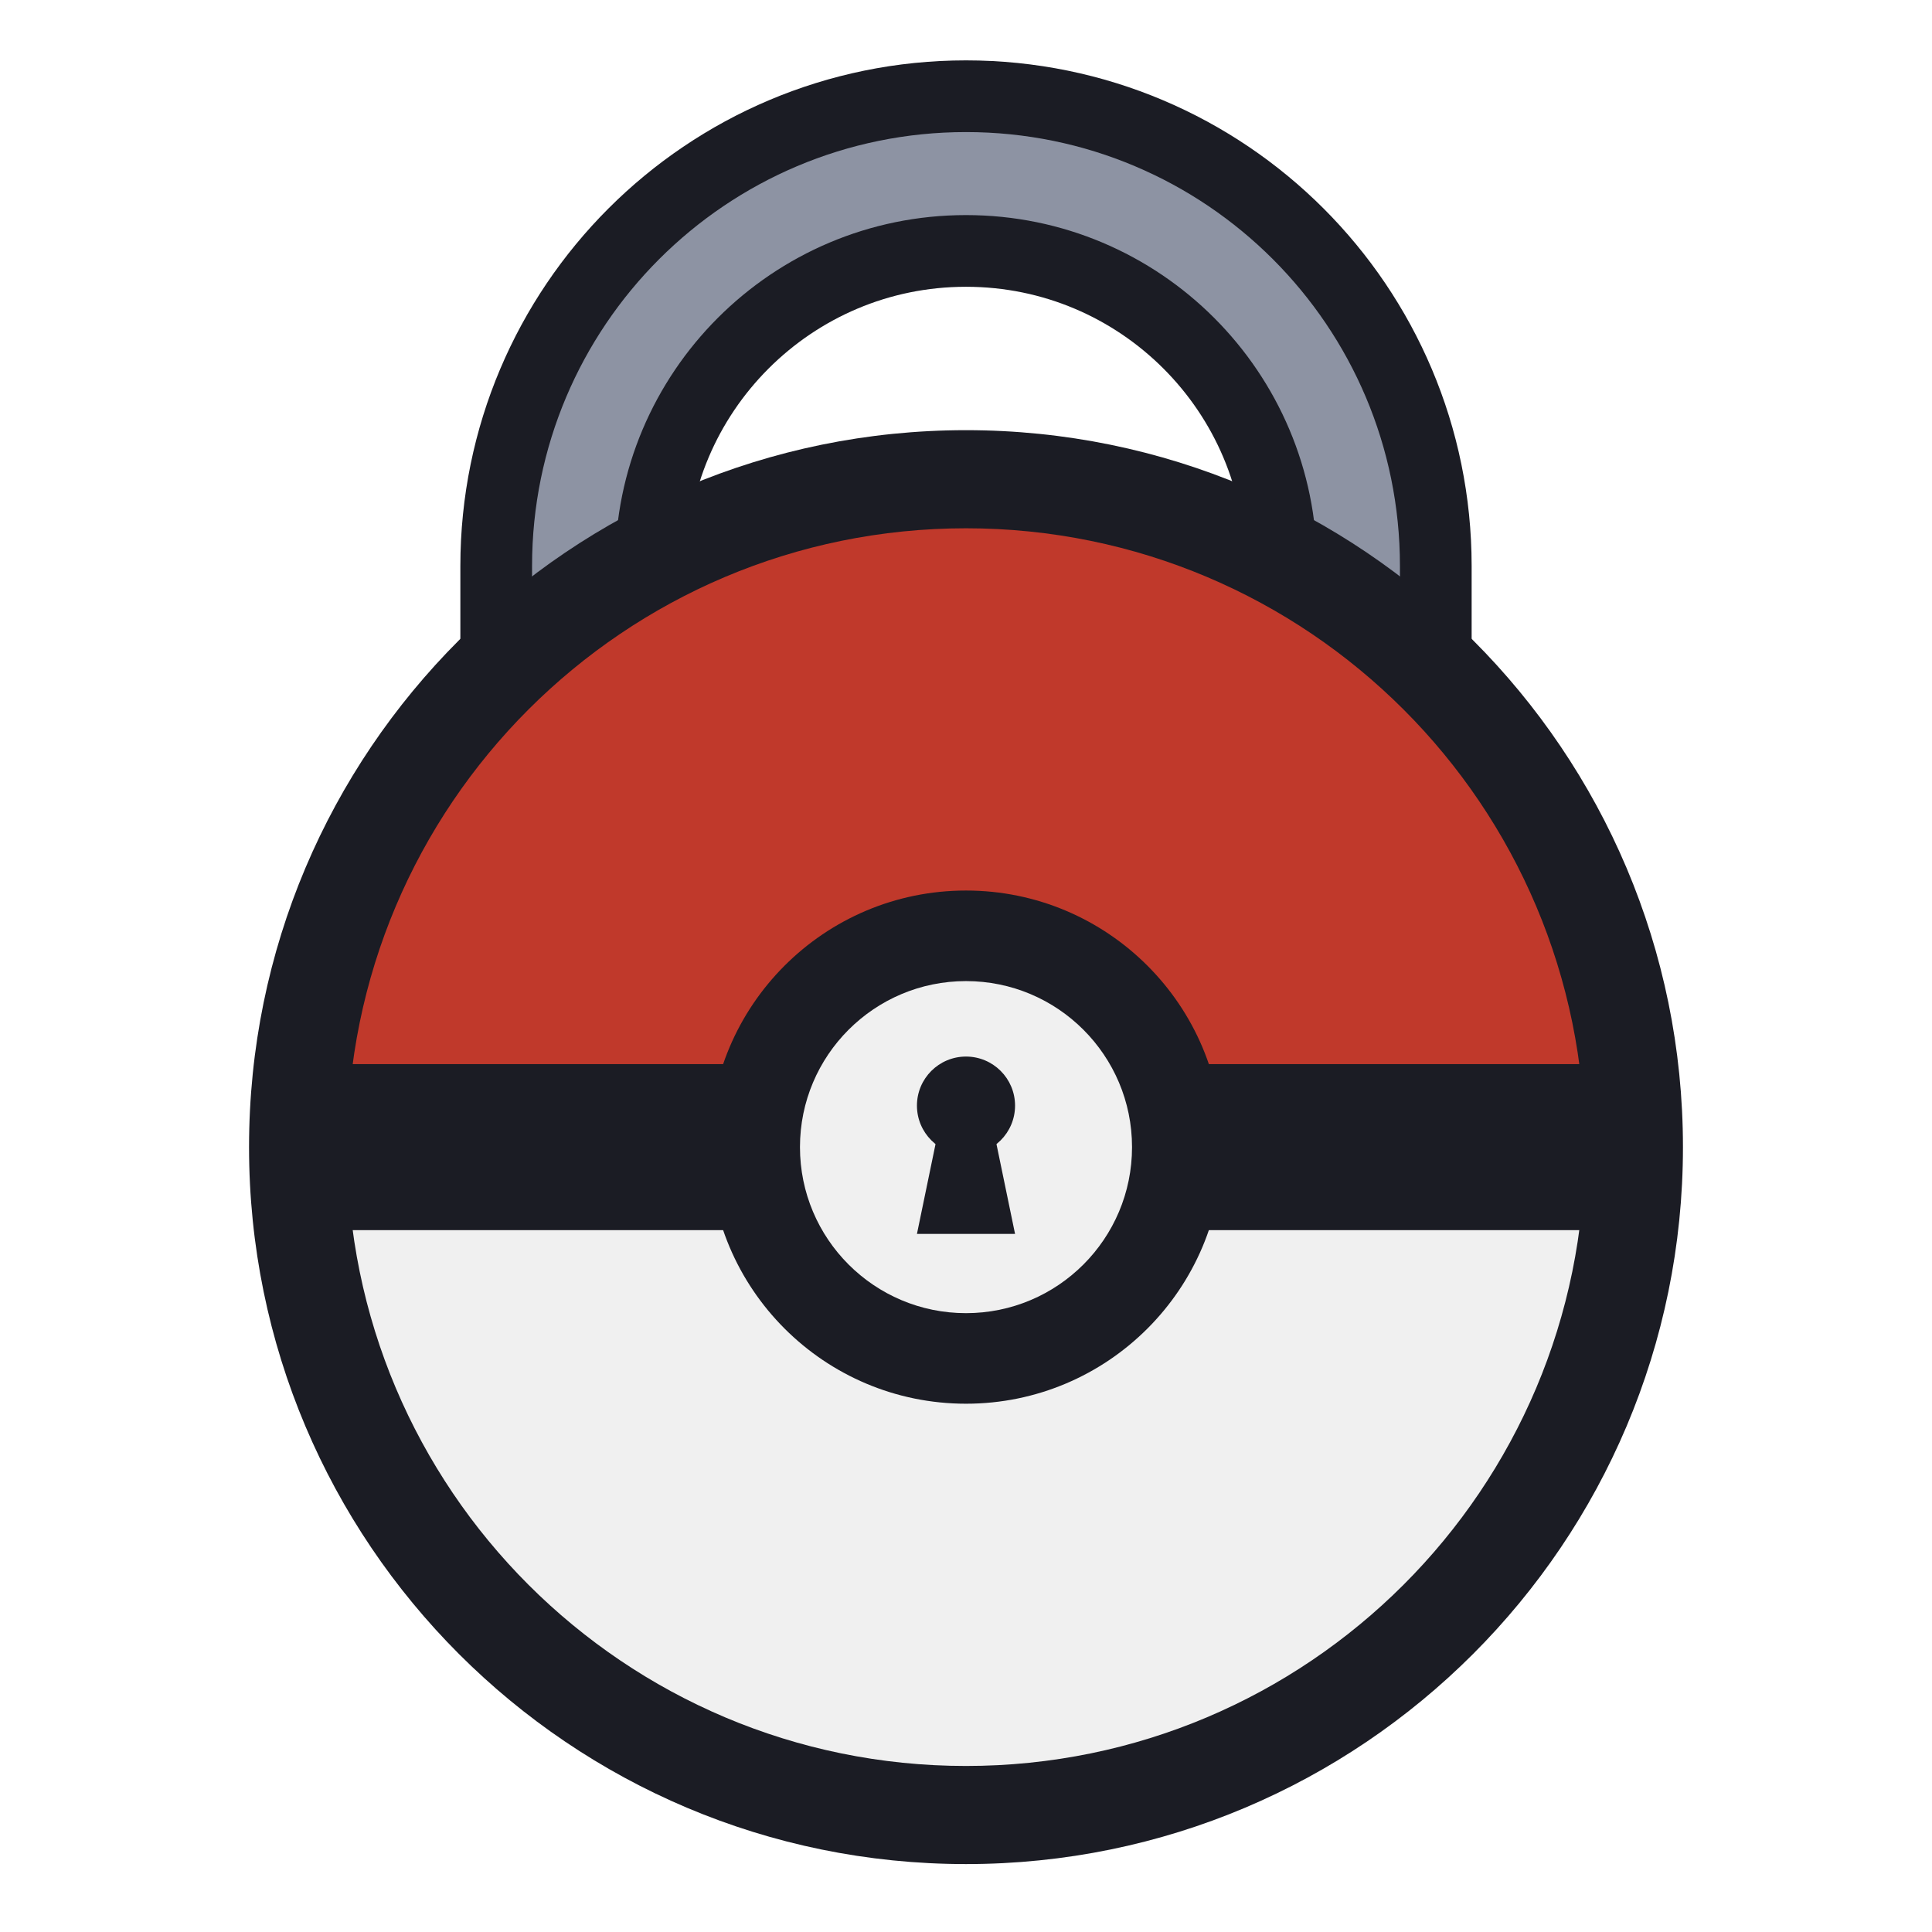
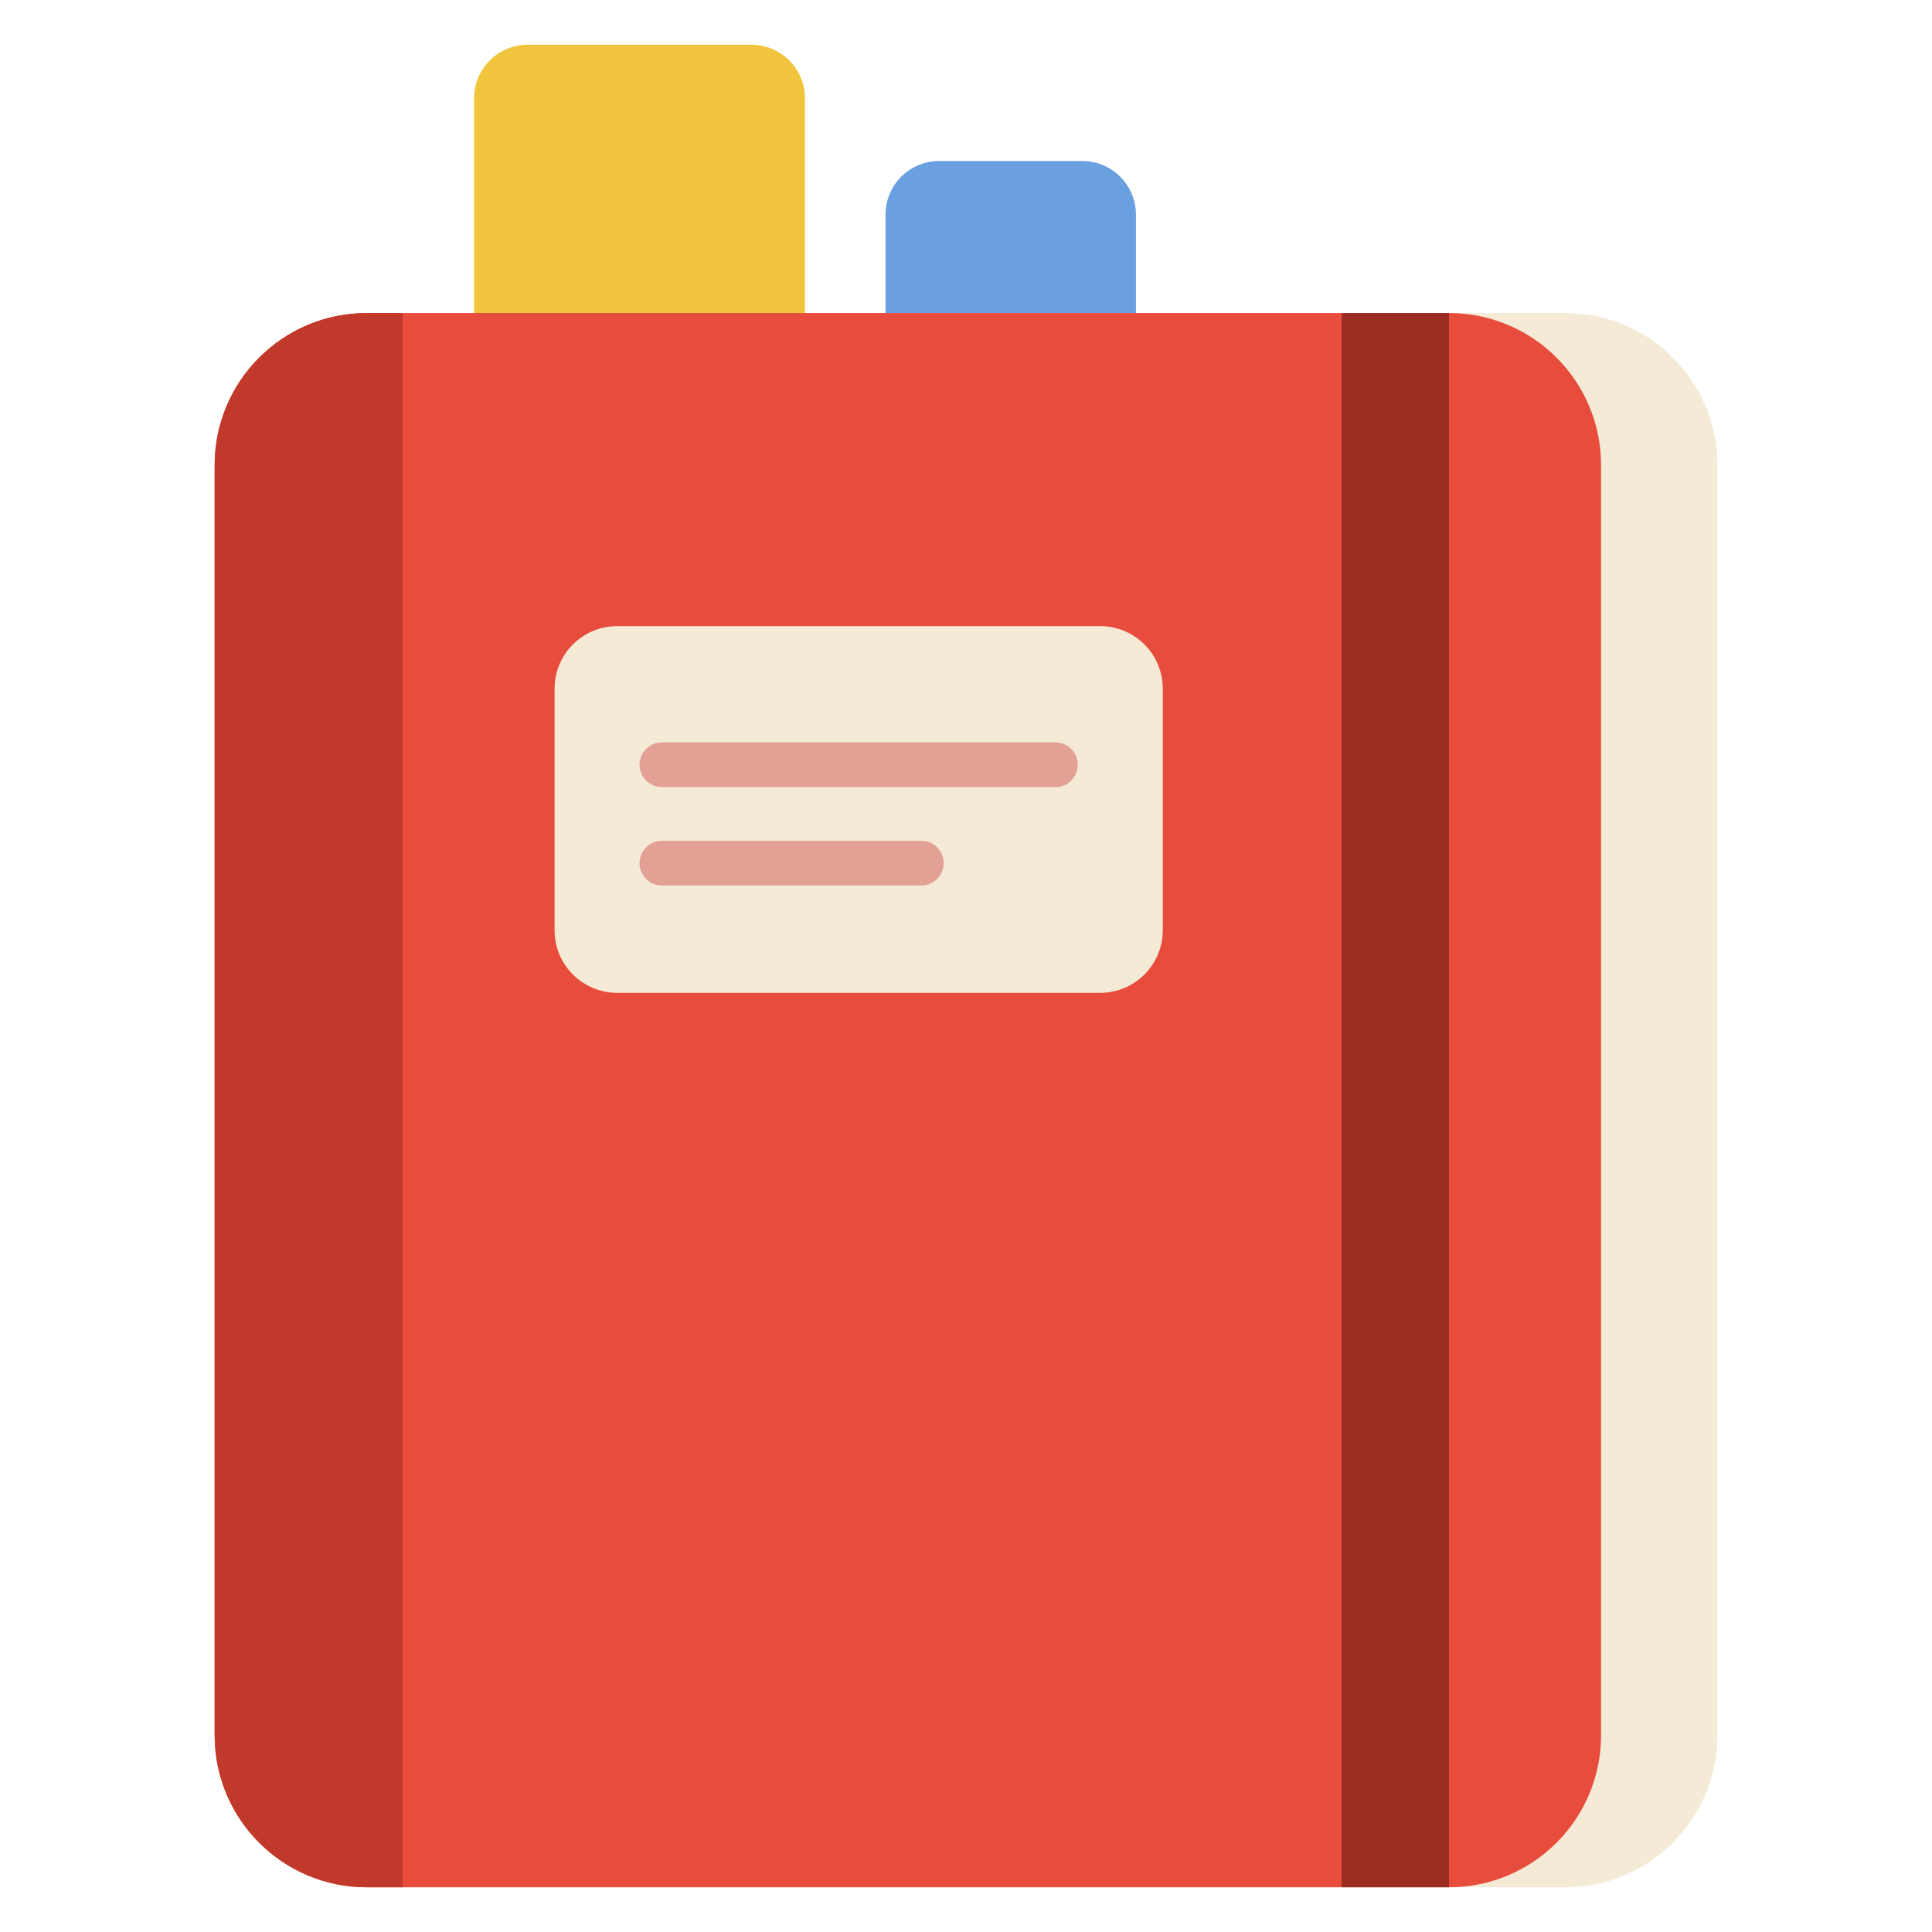
- <svg xmlns="http://www.w3.org/2000/svg" width="512" height="512" viewBox="0 0 512 512">
-   <path d="M152 240V150a104 104 0 0 1 208 0v90" fill="none" stroke="#1b1c24" stroke-width="60" />
-   <path d="M152 240V150a104 104 0 0 1 208 0v90" fill="none" stroke="#8d93a3" stroke-width="22" />
-   <circle cx="256" cy="304" r="190" fill="#1b1c24" />
-   <path d="M92 304a164 164 0 0 1 328 0z" fill="#c0392b" />
-   <path d="M92 304a164 164 0 0 0 328 0z" fill="#f0f0f0" />
-   <rect x="70" y="282" width="372" height="44" fill="#1b1c24" />
-   <circle cx="256" cy="304" r="68" fill="#1b1c24" />
-   <circle cx="256" cy="304" r="44" fill="#f0f0f0" />
-   <circle cx="256" cy="293" r="13" fill="#1b1c24" />
-   <path d="M249 298l-6 29h26l-6-29z" fill="#1b1c24" />
+ <svg xmlns="http://www.w3.org/2000/svg" width="512" height="512" viewBox="40 70 432 432">
+   <rect x="146" y="80" width="74" height="120" rx="12" fill="#f0c43c" />
+   <rect x="238" y="106" width="56" height="94" rx="12" fill="#6a9fe0" />
+   <rect x="88" y="140" width="336" height="352" rx="34" fill="#f4ead6" />
+   <rect x="88" y="140" width="310" height="352" rx="34" fill="#e74c3c" />
+   <path d="M122 140H130V492H122A34 34 0 0 1 88 458V174A34 34 0 0 1 122 140Z" fill="#c0392b" />
+   <rect x="340" y="140" width="24" height="352" fill="#9b2c22" />
+   <rect x="164" y="210" width="136" height="82" rx="14" fill="#f4ead6" />
+   <path d="M188 241H276M188 263H246" stroke="#e3a196" stroke-width="10" stroke-linecap="round" />
</svg>
